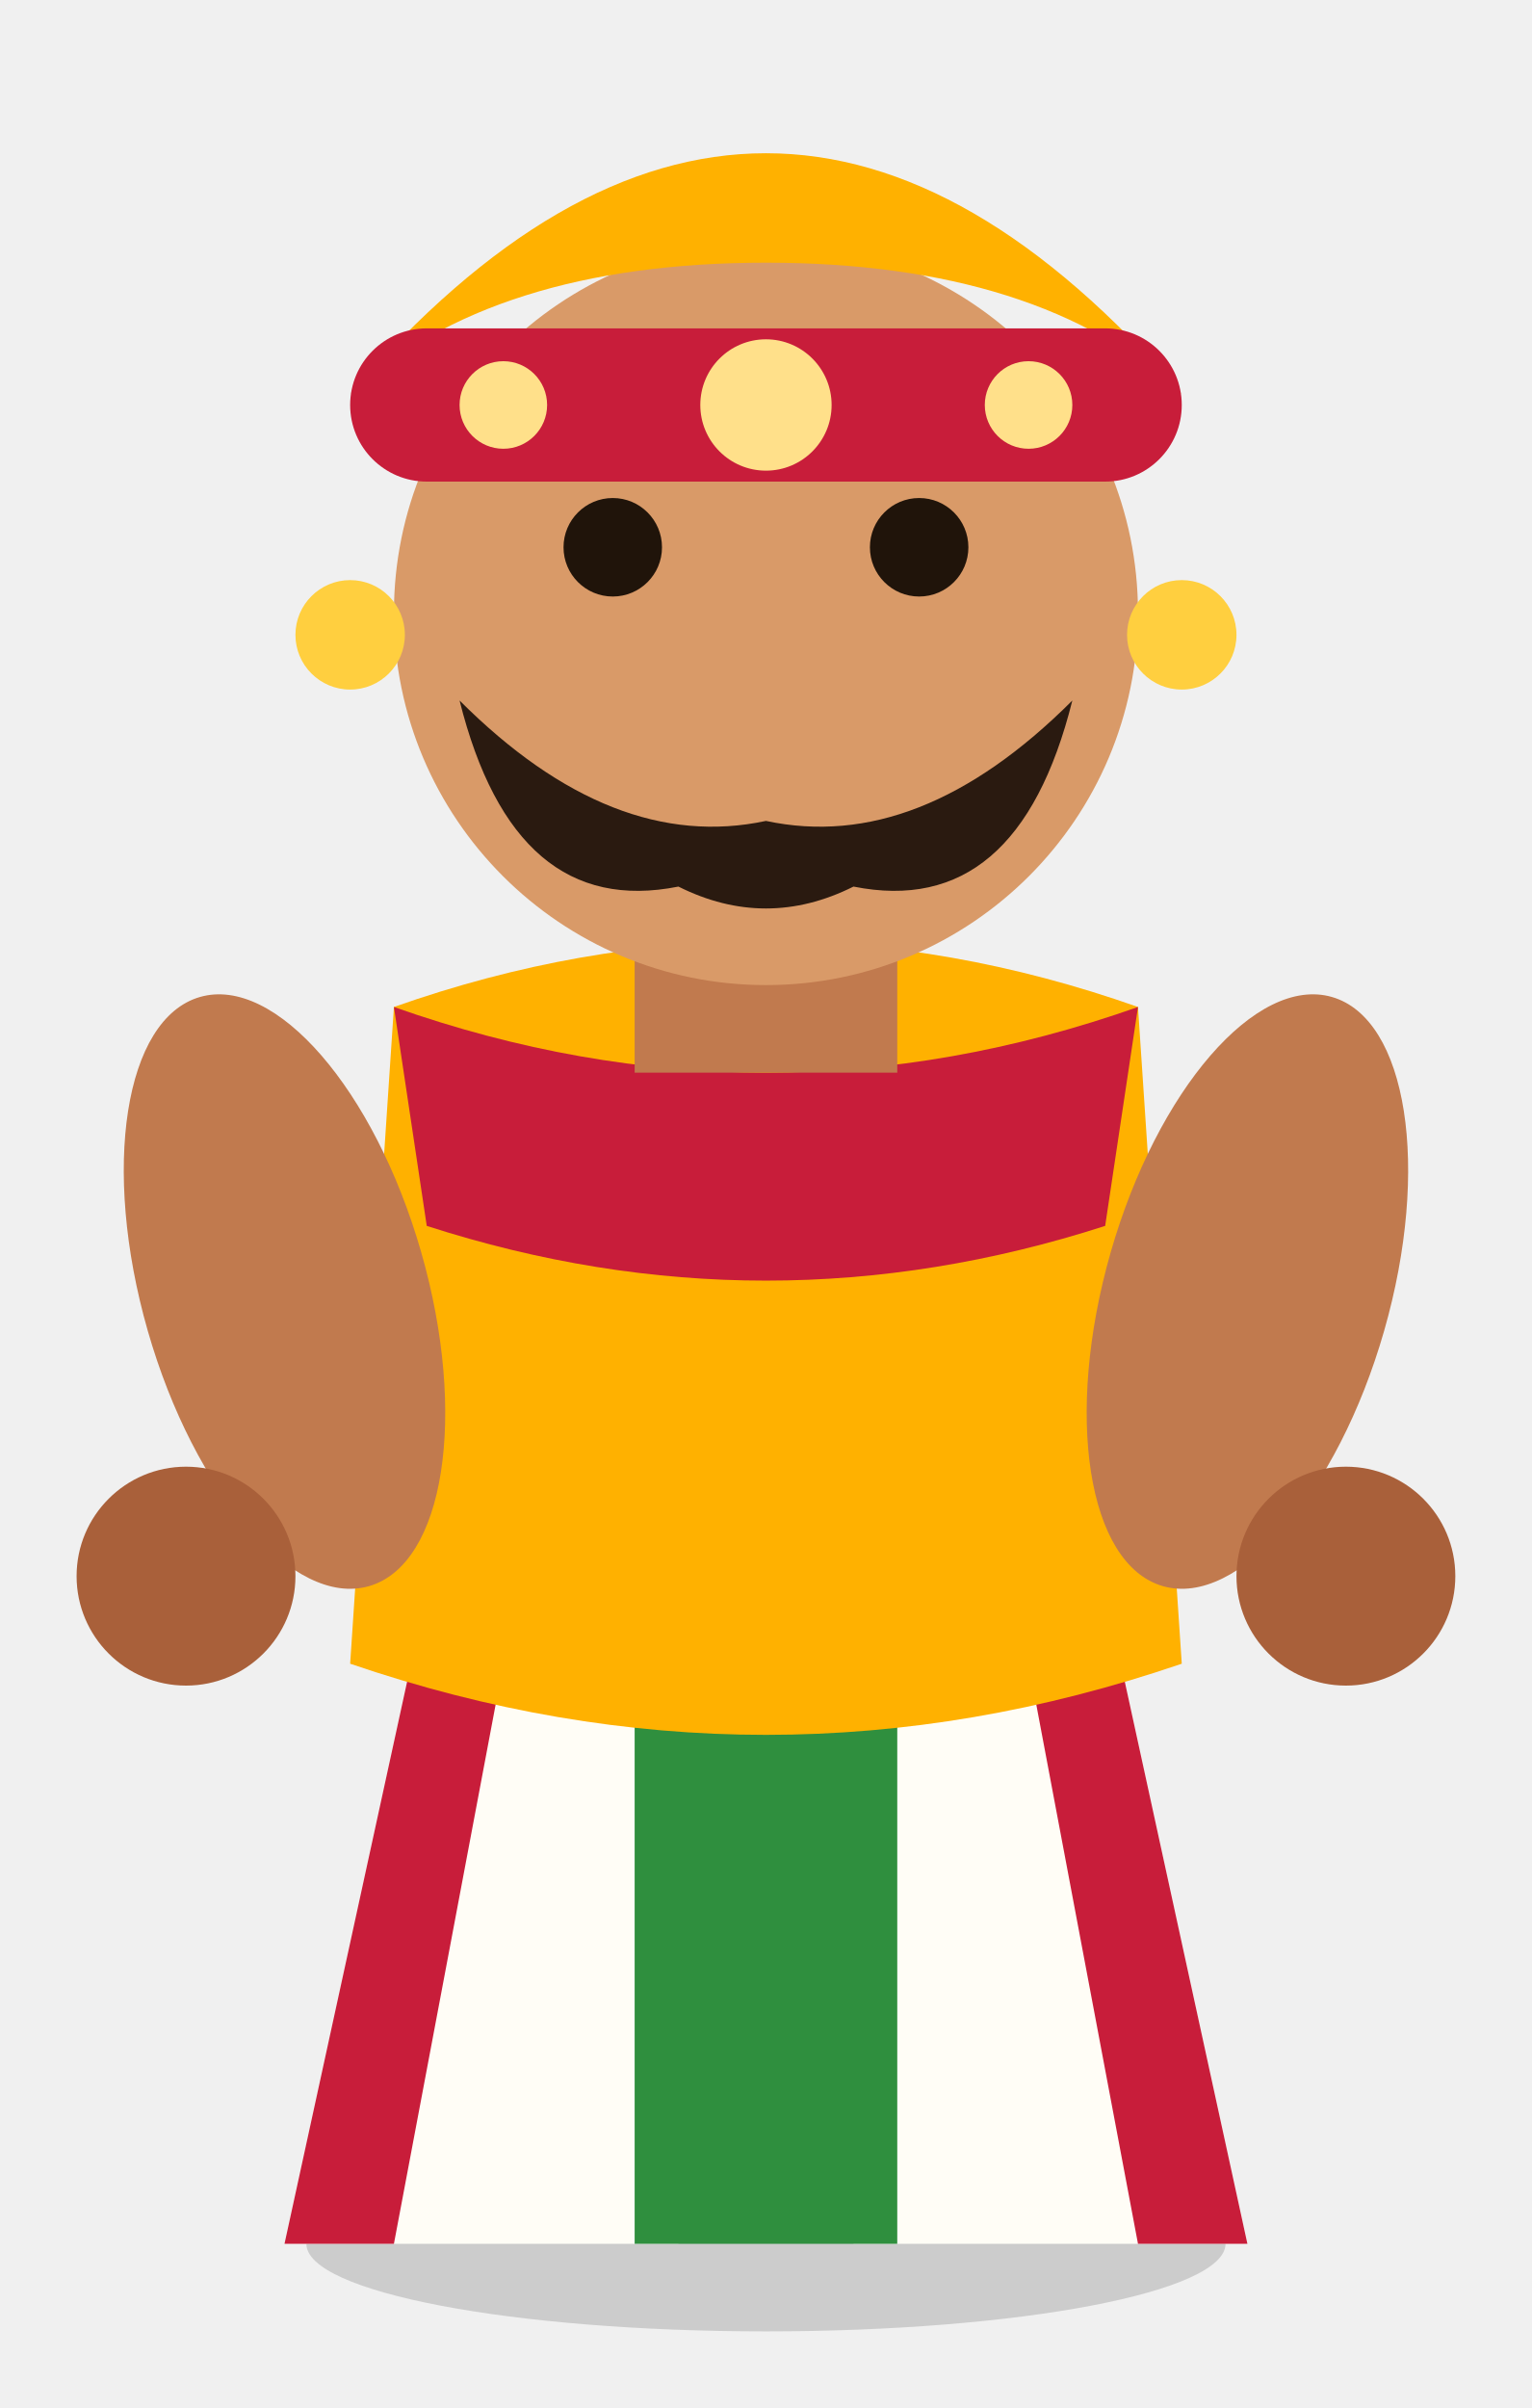
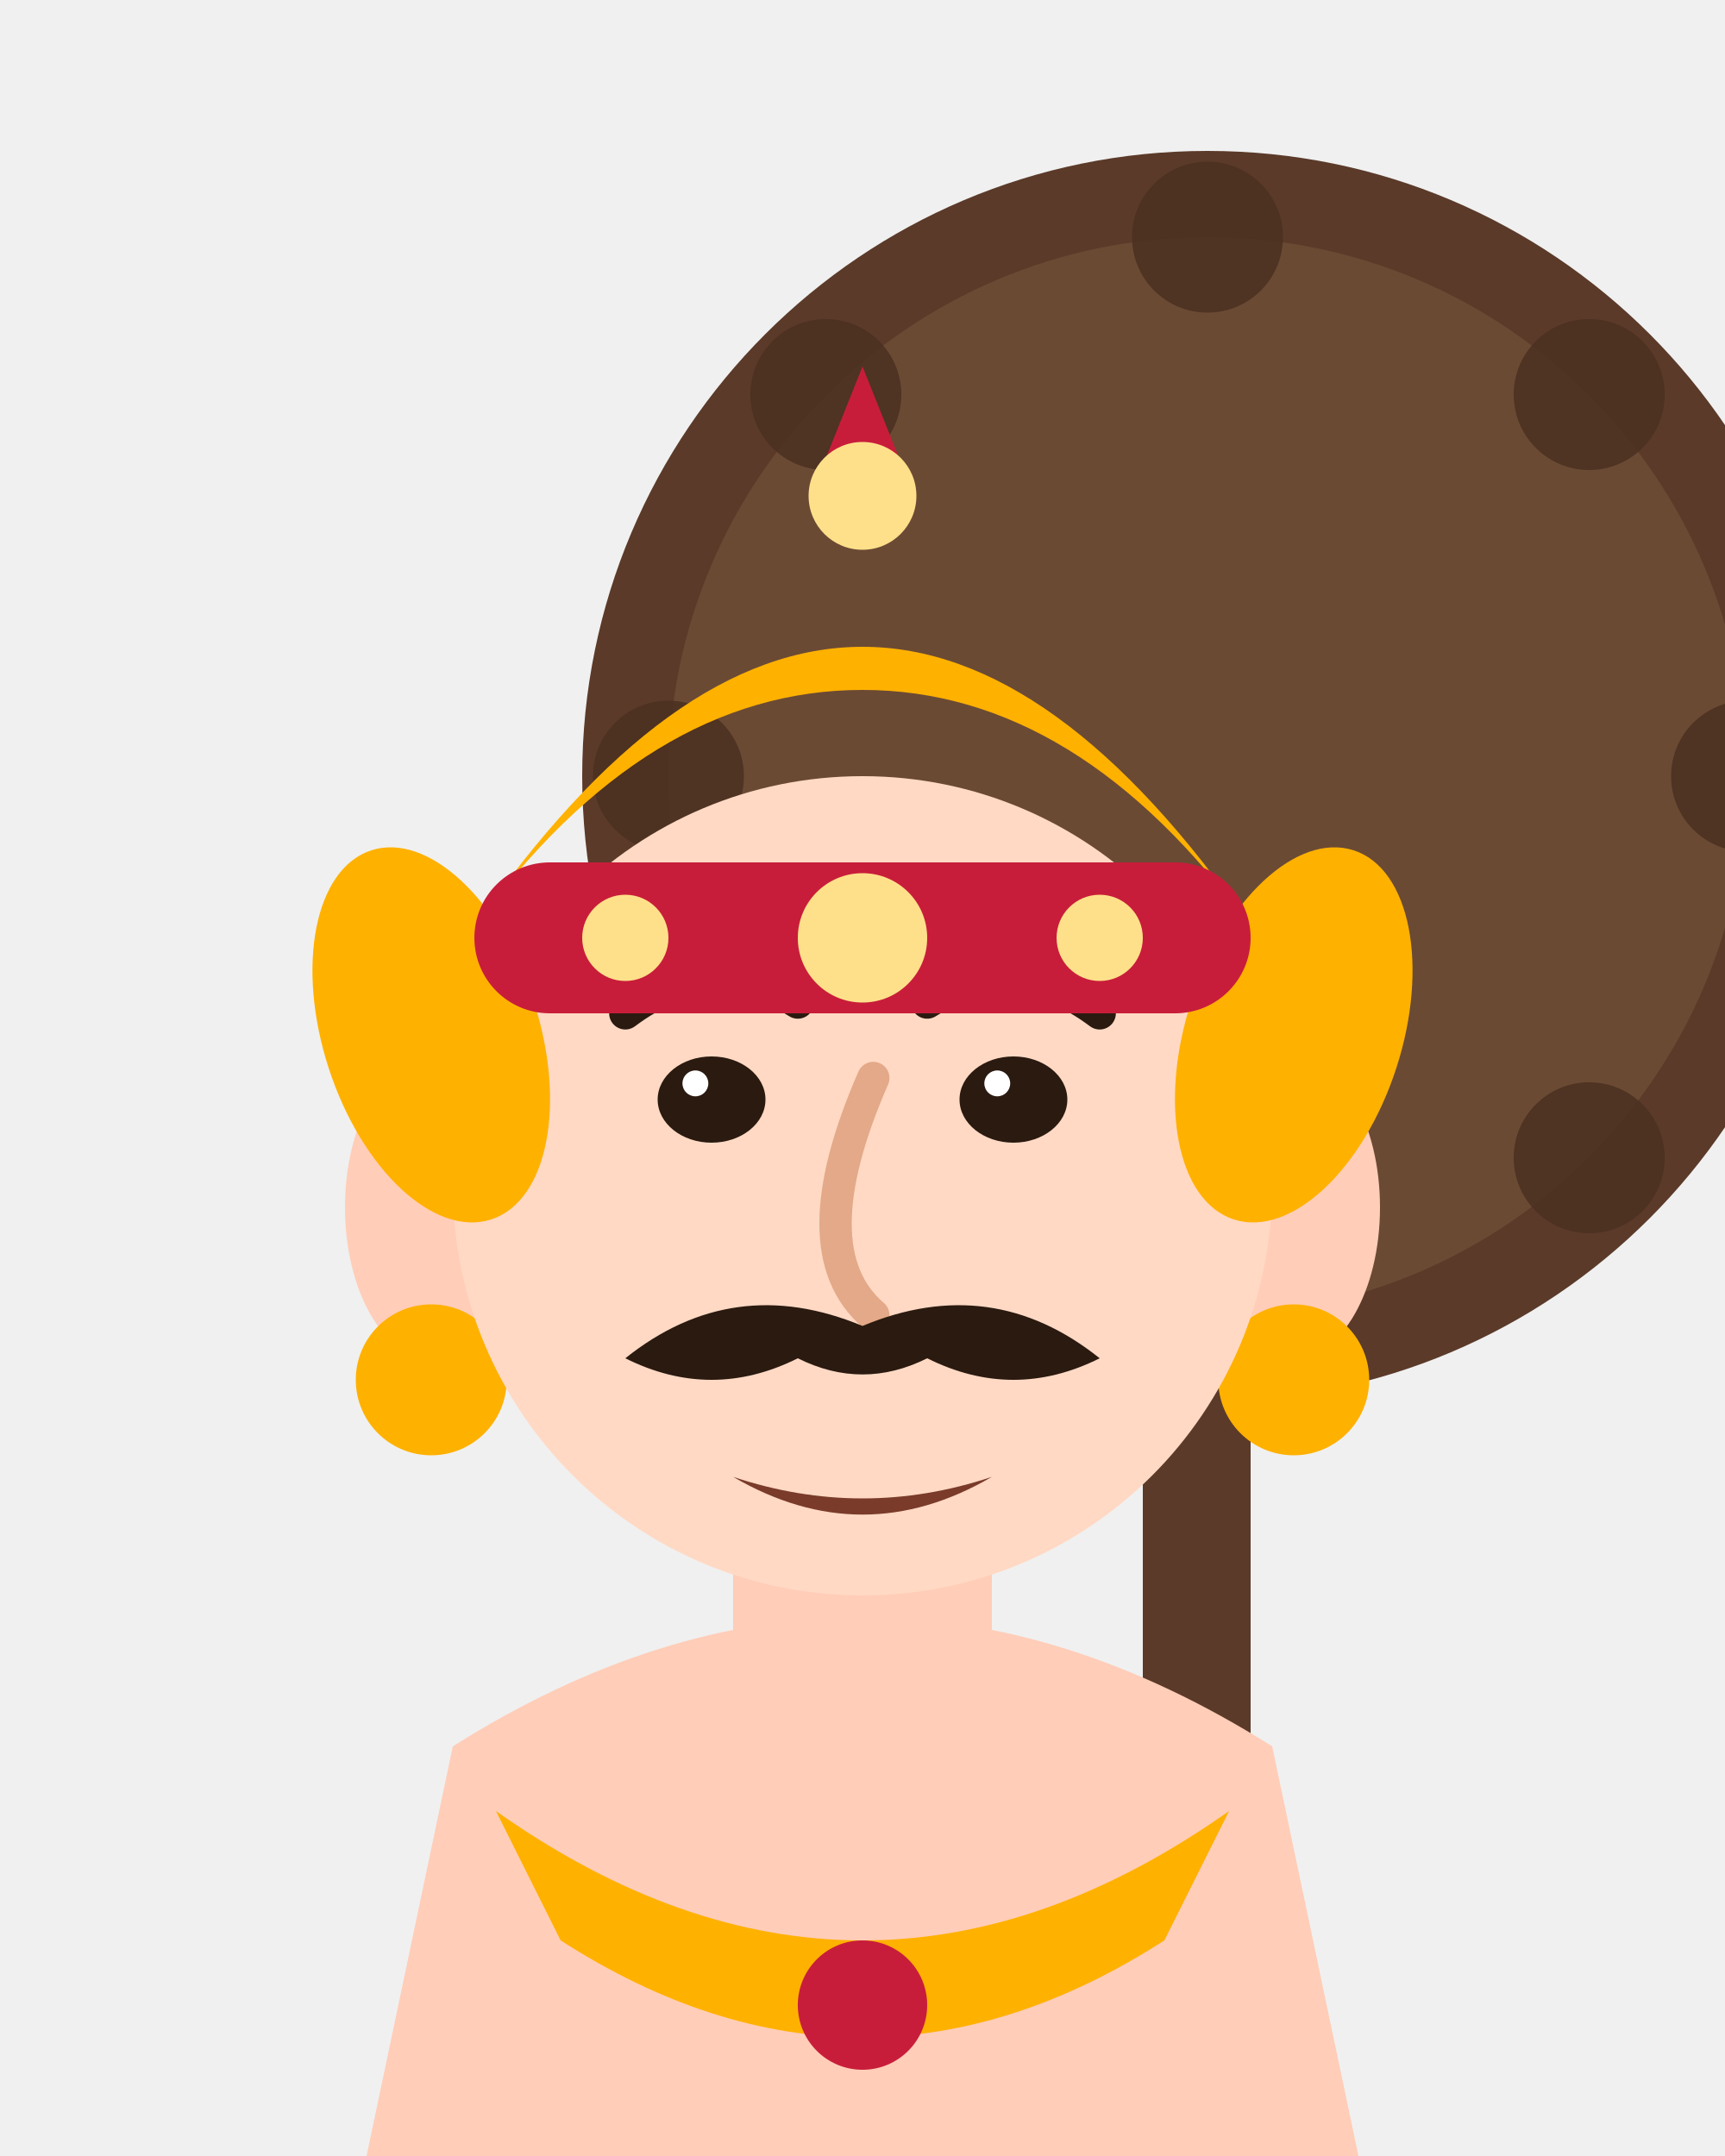
- <svg xmlns="http://www.w3.org/2000/svg" viewBox="0 0 140 220">
-   <ellipse cx="70" cy="205" rx="42" ry="8" fill="#000000" opacity="0.15" />
-   <path d="M38 150 L26 205 L62 205 L66 155 Z" fill="#fffdf6" />
-   <path d="M74 155 L78 205 L114 205 L102 150 Z" fill="#fffdf6" />
-   <path d="M38 150 L26 205 L36 205 L46 152 Z" fill="#c81d3a" />
-   <path d="M102 150 L114 205 L104 205 L94 152 Z" fill="#c81d3a" />
-   <rect x="58" y="150" width="24" height="55" fill="#2f8f3e" />
-   <path d="M36 92 Q70 80 104 92 L108 152 Q70 165 32 152 Z" fill="#ffb100" />
-   <path d="M36 92 Q70 104 104 92 L101 112 Q70 122 39 112 Z" fill="#c81d3a" />
-   <ellipse cx="26" cy="118" rx="13" ry="28" fill="#c17a4e" transform="rotate(-16 26 118)" />
-   <ellipse cx="114" cy="118" rx="13" ry="28" fill="#c17a4e" transform="rotate(16 114 118)" />
-   <circle cx="17" cy="144" r="10" fill="#a9603a" />
-   <circle cx="123" cy="144" r="10" fill="#a9603a" />
-   <rect x="58" y="80" width="24" height="18" fill="#c17a4e" />
-   <circle cx="70" cy="56" r="34" fill="#d99a68" />
-   <path d="M42 64 Q56 78 70 75 Q84 78 98 64 Q93 84 78 81 Q70 85 62 81 Q47 84 42 64 Z" fill="#2a1a10" />
-   <circle cx="56" cy="50" r="4.5" fill="#20140a" />
-   <circle cx="84" cy="50" r="4.5" fill="#20140a" />
-   <path d="M70 30 l4 8 l-8 0 Z" fill="#c81d3a" />
-   <circle cx="32" cy="58" r="5" fill="#ffcf3f" />
-   <circle cx="108" cy="58" r="5" fill="#ffcf3f" />
-   <path d="M32 36 Q70 -8 108 36 Q95 24 70 24 Q45 24 32 36 Z" fill="#ffb100" />
-   <rect x="32" y="30" width="76" height="14" rx="7" fill="#c81d3a" />
-   <circle cx="70" cy="37" r="6" fill="#ffe08a" />
-   <circle cx="46" cy="37" r="4" fill="#ffe08a" />
-   <circle cx="94" cy="37" r="4" fill="#ffe08a" />
+ <svg xmlns="http://www.w3.org/2000/svg" viewBox="0 0 160 200">
+   <circle cx="112" cy="72" r="58" fill="#5b3a29" />
+   <circle cx="112" cy="72" r="50" fill="#6b4a34" />
+   <circle cx="162" cy="72" r="7" fill="#4a2f20" opacity="0.85" />
+   <circle cx="147.4" cy="36.6" r="7" fill="#4a2f20" opacity="0.85" />
+   <circle cx="112" cy="22" r="7" fill="#4a2f20" opacity="0.85" />
+   <circle cx="76.6" cy="36.6" r="7" fill="#4a2f20" opacity="0.85" />
+   <circle cx="62" cy="72" r="7" fill="#4a2f20" opacity="0.85" />
+   <circle cx="76.6" cy="107.4" r="7" fill="#4a2f20" opacity="0.85" />
+   <circle cx="112" cy="122" r="7" fill="#4a2f20" opacity="0.85" />
+   <circle cx="147.4" cy="107.4" r="7" fill="#4a2f20" opacity="0.85" />
+   <rect x="106" y="122" width="10" height="55" fill="#5b3a29" />
+   <circle cx="111" cy="177" r="6" fill="#4a2f20" />
+   <path d="M34 200 L42 162 Q80 138 118 162 L126 200 Z" fill="#ffcdb8" />
+   <rect x="68" y="132" width="24" height="24" fill="#ffcdb8" />
+   <path d="M46 168 Q80 192 114 168 L108 180 Q80 198 52 180 Z" fill="#ffb100" />
+   <circle cx="80" cy="186" r="6" fill="#c81d3a" />
+   <ellipse cx="40" cy="112" rx="8" ry="14" fill="#ffcdb8" />
+   <ellipse cx="120" cy="112" rx="8" ry="14" fill="#ffcdb8" />
+   <circle cx="40" cy="128" r="7" fill="#ffb100" />
+   <circle cx="120" cy="128" r="7" fill="#ffb100" />
+   <circle cx="80" cy="110" r="38" fill="#ffd9c4" />
+   <path d="M81 100 Q74 116 81 122" fill="none" stroke="#e3a988" stroke-width="3" stroke-linecap="round" />
+   <path d="M58 126 Q68 118 80 123 Q92 118 102 126 Q94 130 86 126 Q80 129 74 126 Q66 130 58 126 Z" fill="#2a1a10" />
+   <path d="M68 137 Q80 144 92 137 Q80 141 68 137 Z" fill="#7a3b2a" />
+   <path d="M58 94 Q66 88 74 93" stroke="#2a1a10" stroke-width="3" fill="none" stroke-linecap="round" />
+   <path d="M86 93 Q94 88 102 94" stroke="#2a1a10" stroke-width="3" fill="none" stroke-linecap="round" />
+   <ellipse cx="66" cy="102" rx="5" ry="4" fill="#2a1a10" />
+   <ellipse cx="94" cy="102" rx="5" ry="4" fill="#2a1a10" />
+   <circle cx="64.5" cy="100.5" r="1.2" fill="#ffffff" />
+   <circle cx="92.5" cy="100.5" r="1.2" fill="#ffffff" />
+   <ellipse cx="40" cy="96" rx="10" ry="18" fill="#ffb100" transform="rotate(-18 40 96)" />
+   <ellipse cx="120" cy="96" rx="10" ry="18" fill="#ffb100" transform="rotate(18 120 96)" />
+   <path d="M44 86 Q80 34 116 86 Q100 64 80 64 Q60 64 44 86 Z" fill="#ffb100" />
+   <rect x="44" y="80" width="72" height="14" rx="7" fill="#c81d3a" />
+   <circle cx="80" cy="87" r="6" fill="#ffe08a" />
+   <circle cx="58" cy="87" r="4" fill="#ffe08a" />
+   <circle cx="102" cy="87" r="4" fill="#ffe08a" />
+   <path d="M80 34 l4 10 l-8 0 Z" fill="#c81d3a" />
+   <circle cx="80" cy="46" r="5" fill="#ffe08a" />
</svg>
